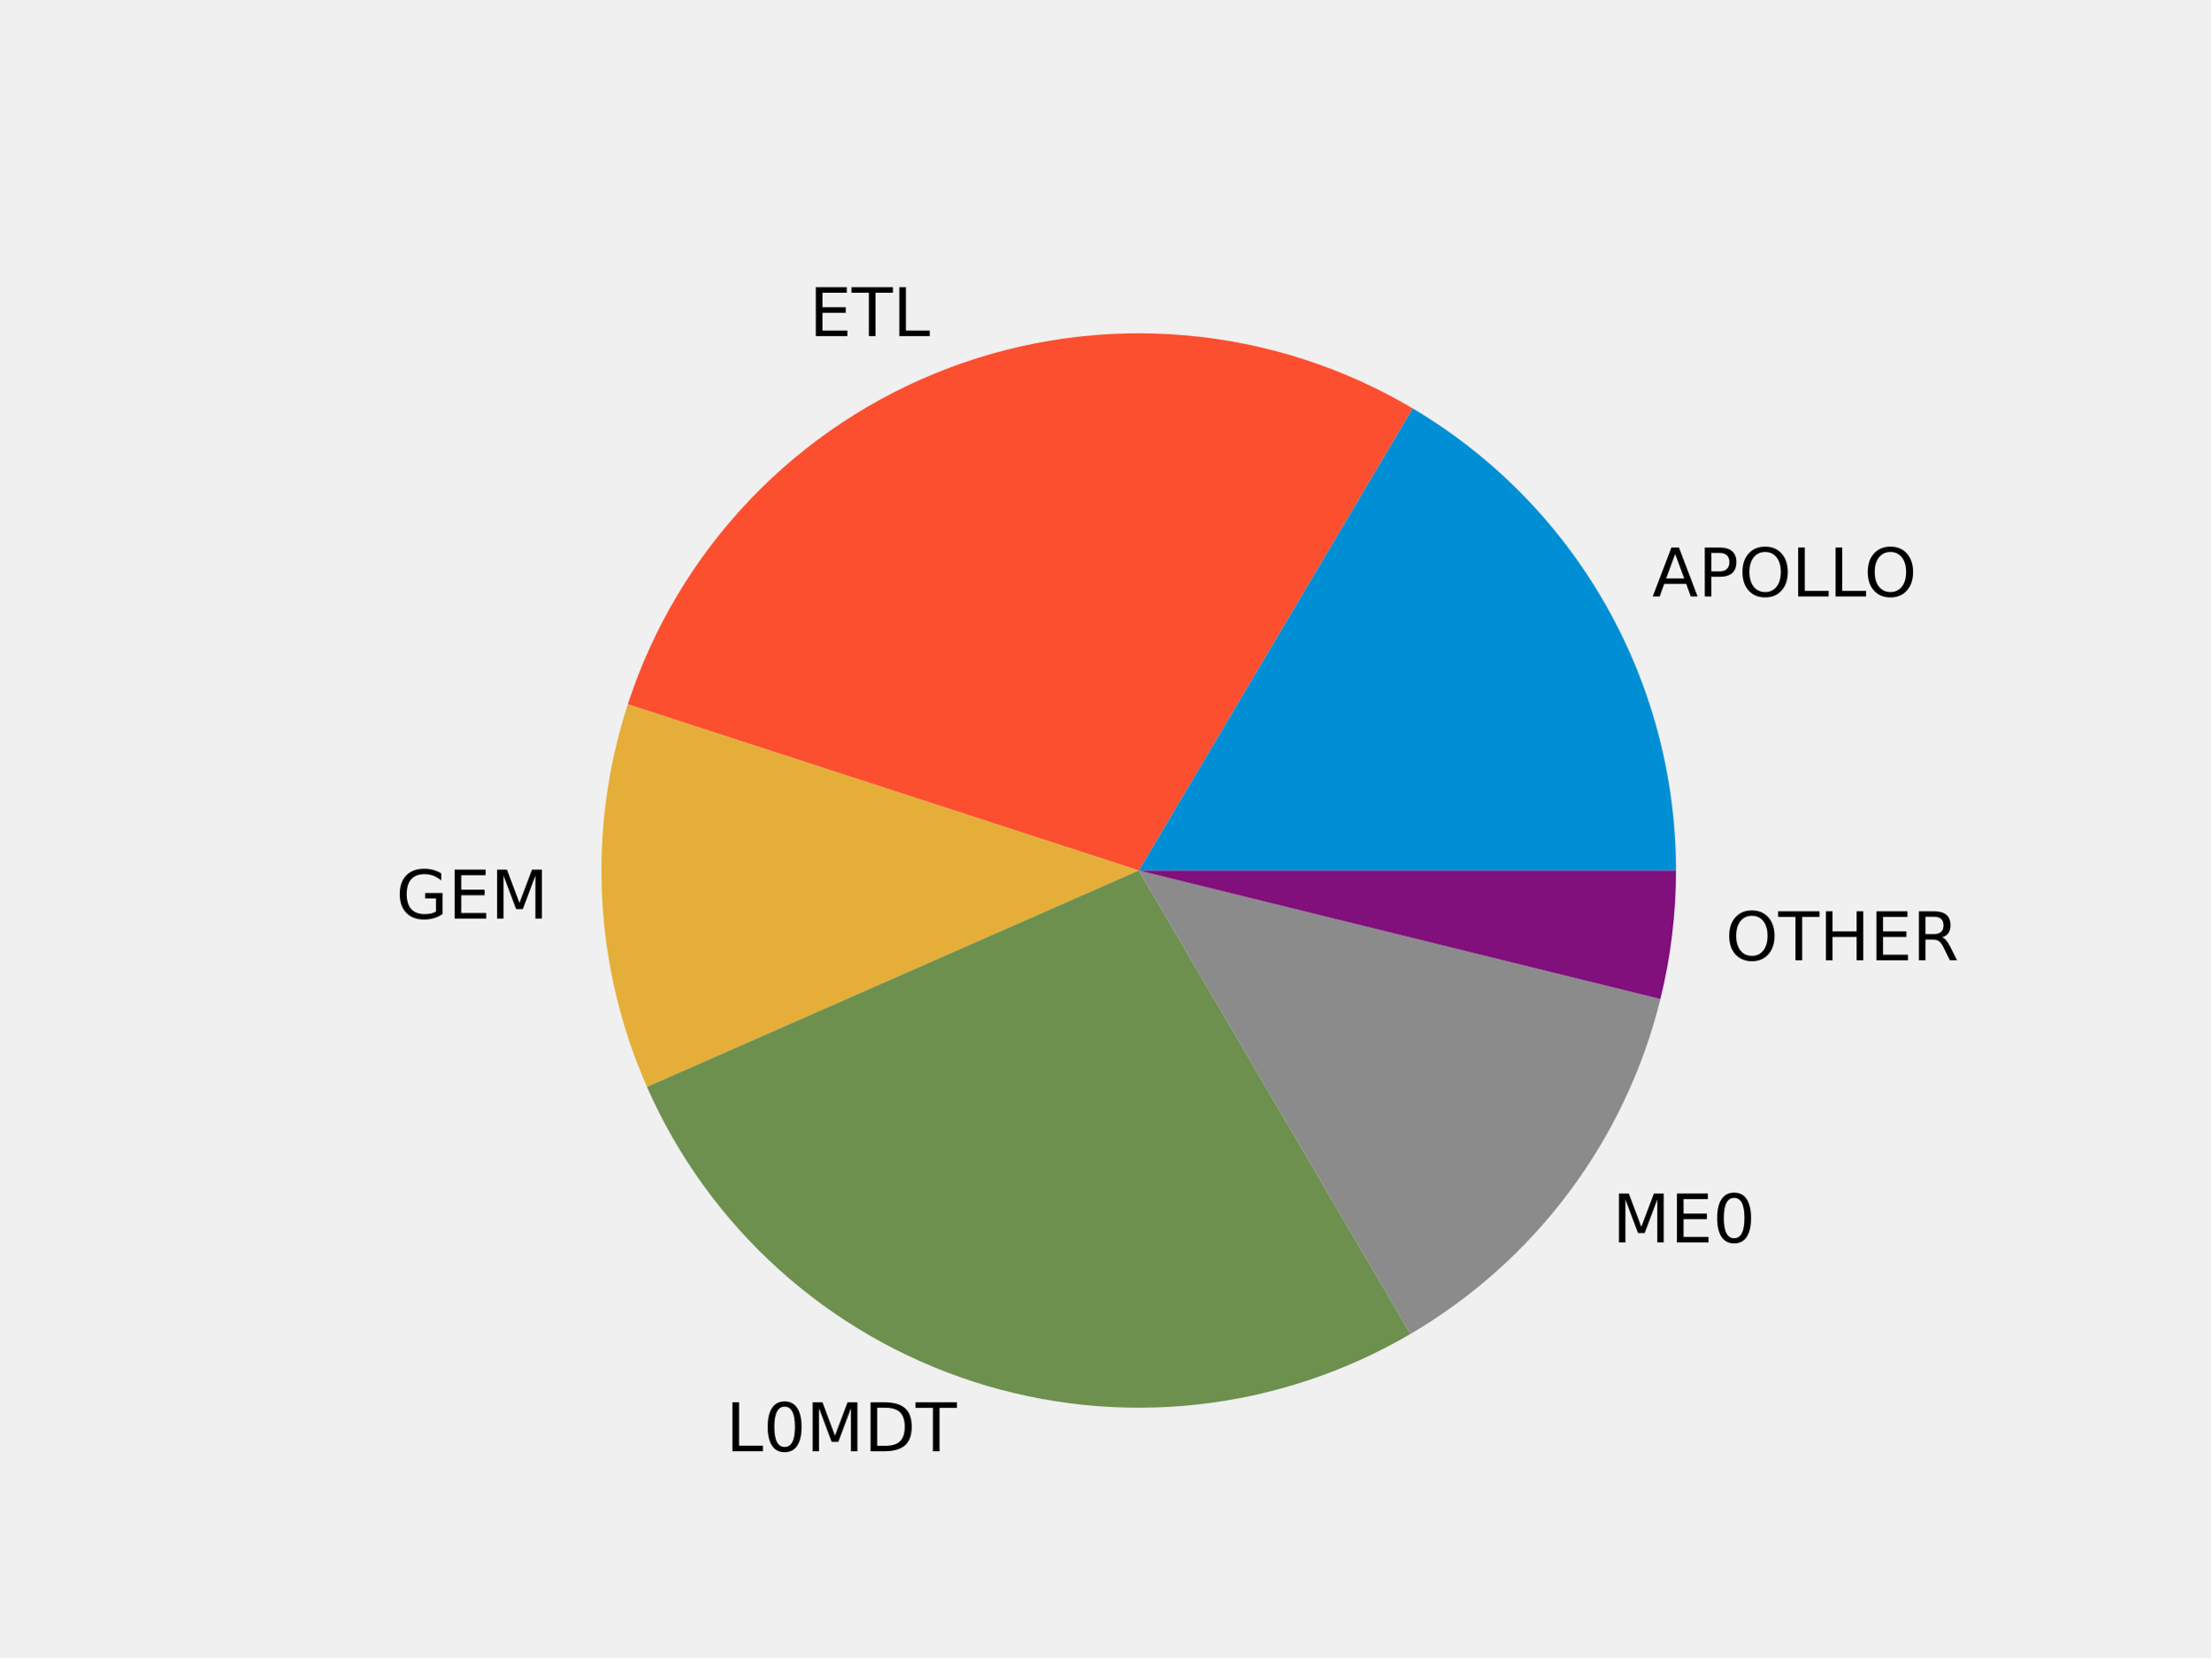
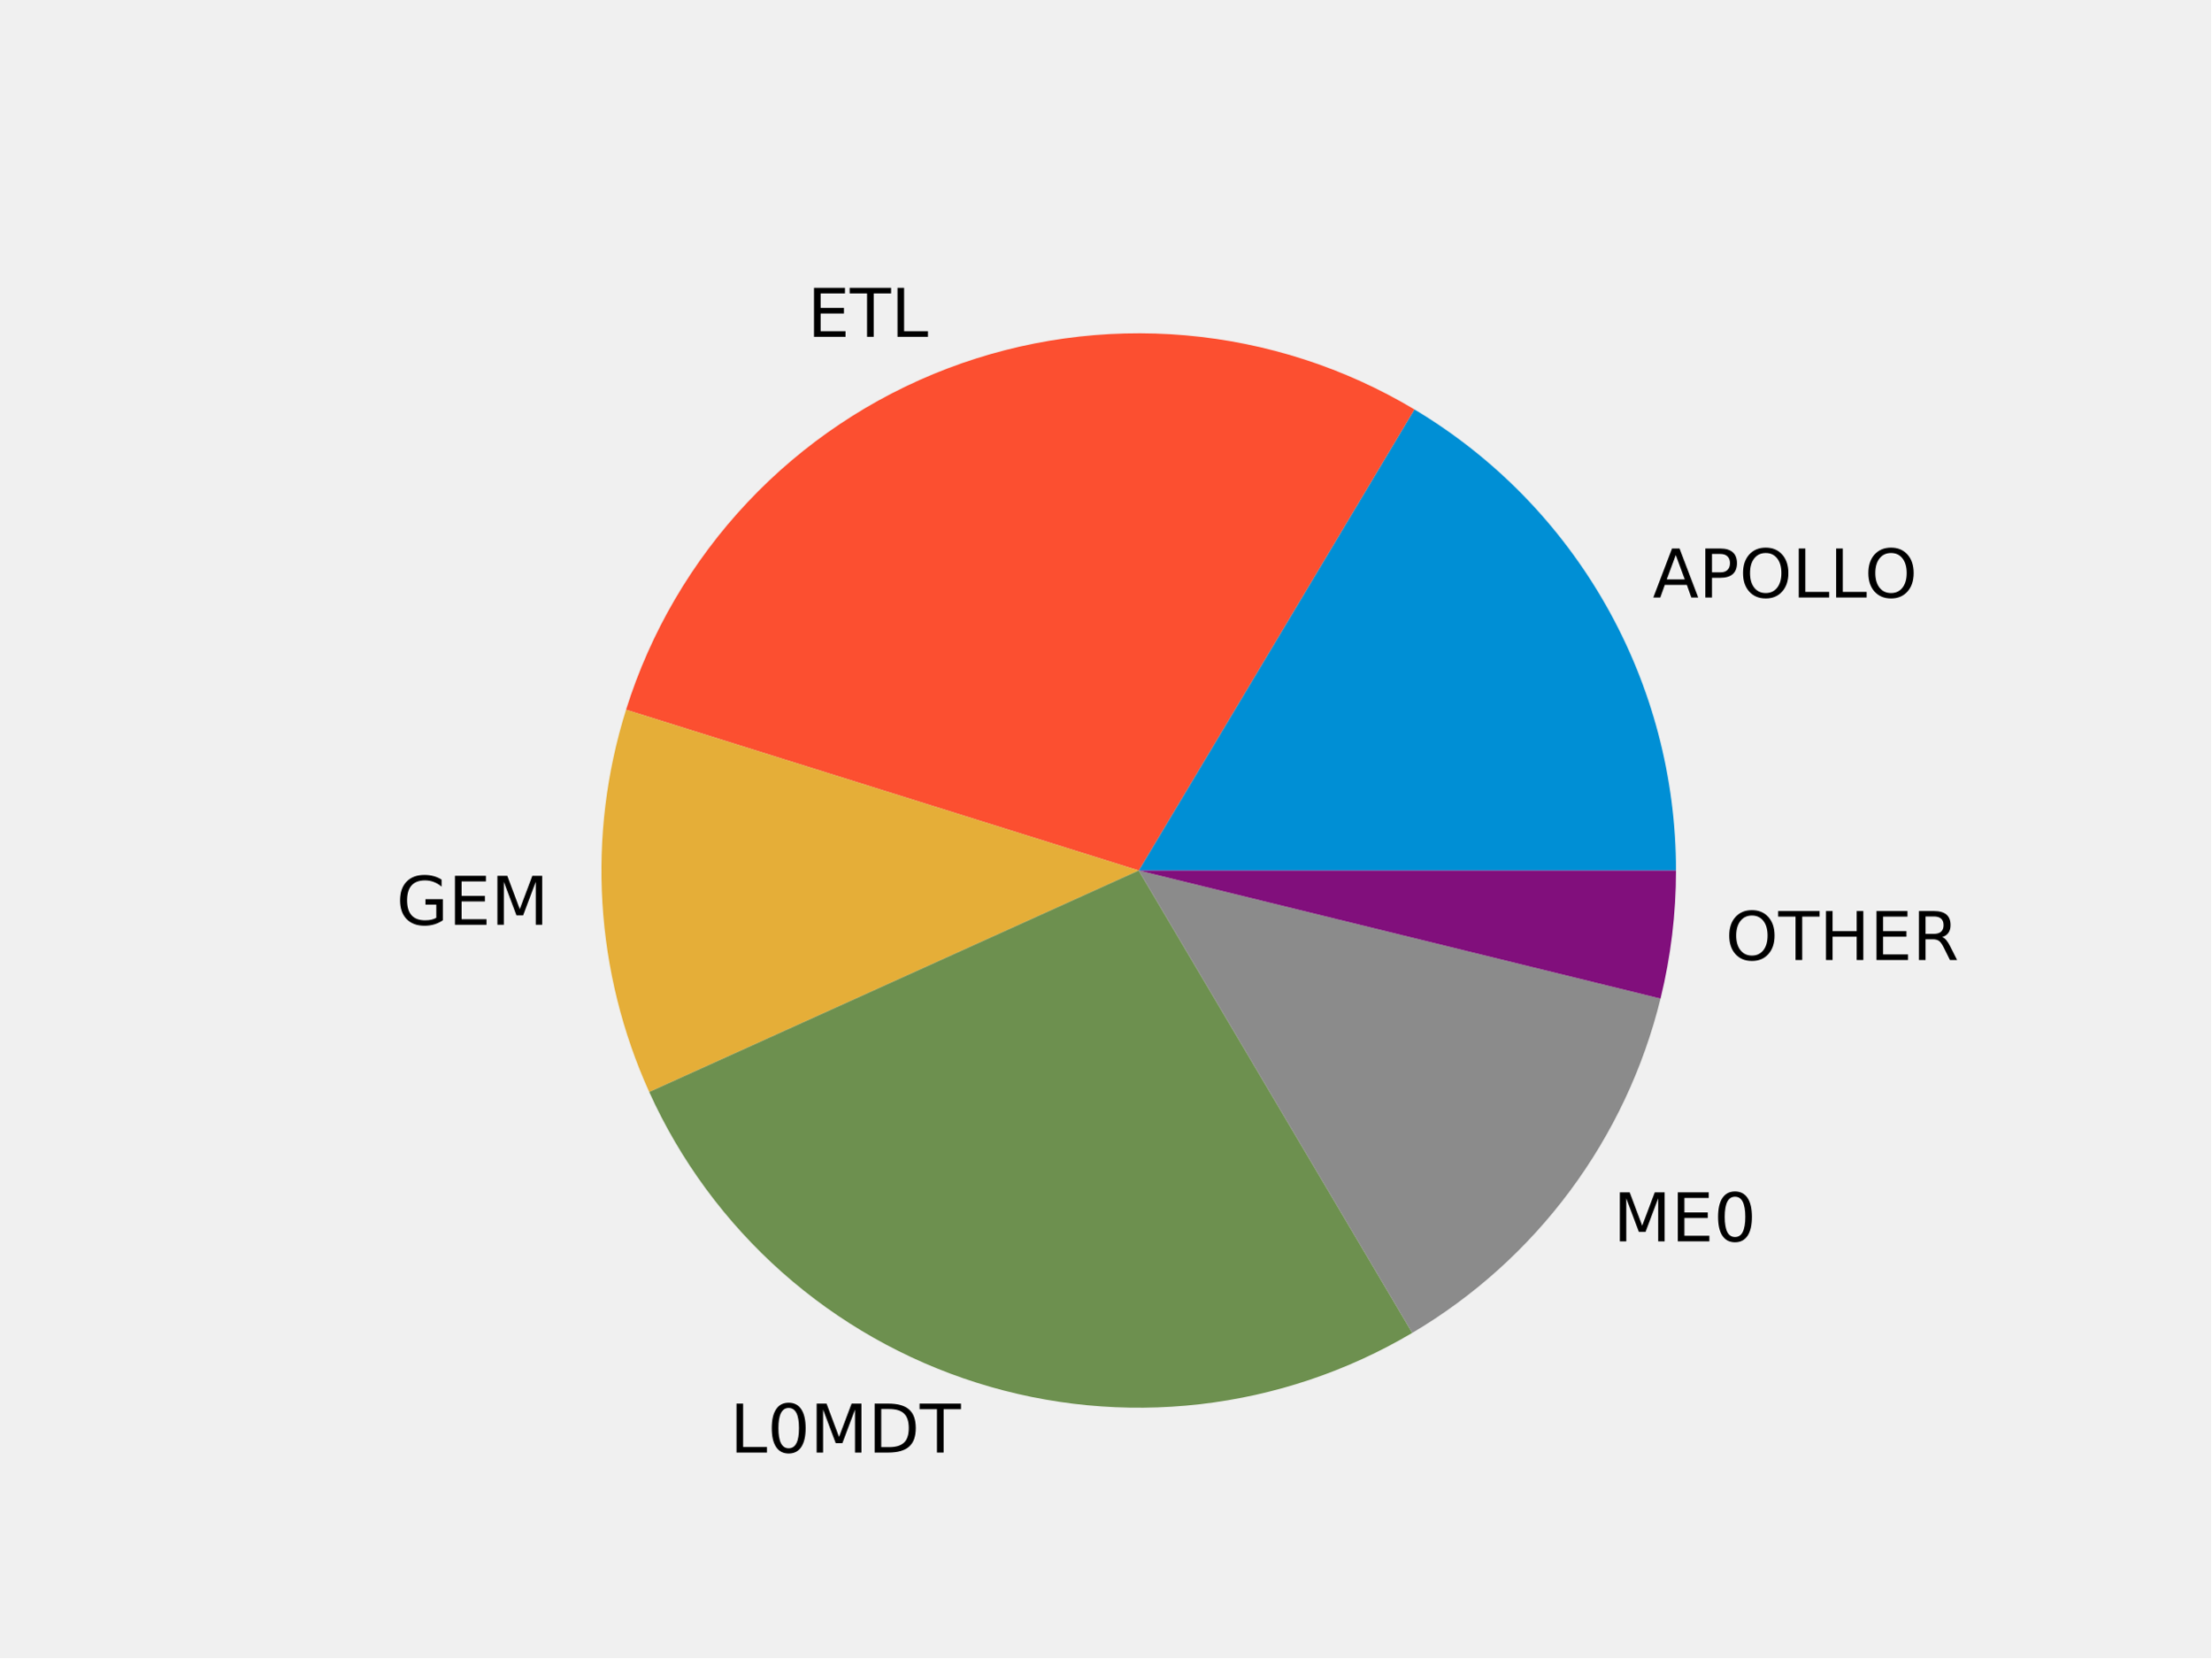
<svg xmlns="http://www.w3.org/2000/svg" xmlns:xlink="http://www.w3.org/1999/xlink" width="460.8pt" height="345.6pt" viewBox="0 0 460.8 345.6" version="1.1">
  <defs>
    <style type="text/css">*{stroke-linejoin: round; stroke-linecap: butt}</style>
  </defs>
  <g id="figure_1">
    <g id="patch_1">
      <path d="M 0 345.6  L 460.8 345.6  L 460.8 0  L 0 0  z " style="fill: #f0f0f0" />
    </g>
    <g id="axes_1">
      <g id="matplotlib.axis_1" />
      <g id="matplotlib.axis_2" />
      <g id="patch_2">
-         <path d="M 349.286 181.44  C 349.286 162 344.224 142.892 334.599 126.002  C 324.975 109.112 311.116 95.016 294.391 85.106  L 237.312 181.44  L 349.286 181.44  z " style="fill: #008fd5" />
+         <path d="M 349.286 181.44  C 349.286 162.076 344.263 143.038 334.709 126.195  C 325.155 109.351 311.394 95.271 294.773 85.334  L 237.312 181.44  L 349.286 181.44  z " style="fill: #008fd5" />
      </g>
      <g id="patch_3">
-         <path d="M 294.391 85.106  C 279.953 76.551 263.773 71.35 247.054 69.89  C 230.334 68.43 213.498 70.747 197.795 76.671  C 182.091 82.594 167.919 91.972 156.328 104.11  C 144.738 116.249 136.023 130.839 130.831 146.799  L 237.312 181.44  L 294.391 85.106  z " style="fill: #fc4f30" />
+         <path d="M 294.773 85.334  C 280.251 76.65 263.947 71.371 247.091 69.893  C 230.235 68.416 213.261 70.778 197.449 76.801  C 181.637 82.825 167.394 92.355 155.794 104.674  C 144.194 116.992 135.535 131.781 130.471 147.926  L 237.312 181.44  L 294.773 85.334  z " style="fill: #fc4f30" />
      </g>
      <g id="patch_4">
-         <path d="M 130.831 146.799  C 126.61 159.773 124.795 173.411 125.478 187.038  C 126.16 200.665 129.327 214.054 134.823 226.542  L 237.312 181.44  L 130.831 146.799  z " style="fill: #e5ae38" />
+         <path d="M 130.471 147.926  C 126.388 160.942 124.717 174.596 125.543 188.213  C 126.368 201.83 129.674 215.182 135.299 227.61  L 237.312 181.44  L 130.471 147.926  z " style="fill: #e5ae38" />
      </g>
      <g id="patch_5">
-         <path d="M 134.823 226.542  C 141.184 240.998 150.534 253.947 162.254 264.534  C 173.975 275.121 187.805 283.11 202.832 287.973  C 217.859 292.837 233.746 294.467 249.448 292.755  C 265.149 291.043 280.312 286.028 293.938 278.041  L 237.312 181.44  L 134.823 226.542  z " style="fill: #6d904f" />
+         <path d="M 135.299 227.61  C 141.787 241.944 151.223 254.751 162.991 265.194  C 174.76 275.637 188.598 283.483 203.601 288.22  C 218.605 292.956 234.44 294.478 250.071 292.685  C 265.702 290.892 280.781 285.825 294.323 277.814  L 237.312 181.44  L 135.299 227.61  z " style="fill: #6d904f" />
      </g>
      <g id="patch_6">
-         <path d="M 293.938 278.041  C 306.843 270.476 318.103 260.401 327.05 248.413  C 335.997 236.425 342.452 222.764 346.032 208.24  L 237.312 181.44  L 293.938 278.041  z " style="fill: #8b8b8b" />
+         <path d="M 294.323 277.814  C 307.148 270.228 318.331 260.156 327.214 248.192  C 336.097 236.228 342.504 222.611 346.057 208.139  L 237.312 181.44  L 294.323 277.814  z " style="fill: #8b8b8b" />
      </g>
      <g id="patch_7">
-         <path d="M 346.032 208.24  C 347.112 203.859 347.926 199.417 348.47 194.938  C 349.014 190.46 349.286 185.952 349.286 181.44  L 237.312 181.44  L 346.032 208.24  z " style="fill: #810f7c" />
+         <path d="M 346.057 208.139  C 347.128 203.774 347.936 199.349 348.476 194.887  C 349.016 190.425 349.286 185.935 349.286 181.44  L 237.312 181.44  L 346.057 208.139  z " style="fill: #810f7c" />
      </g>
      <g id="text_1">
-         <g transform="translate(344.3282 124.3209)scale(0.14 -0.14)">
+         <g transform="translate(344.4491 124.5334)scale(0.14 -0.14)">
          <defs>
            <path id="DejaVuSans-41" d="M 2188 4044  L 1331 1722  L 3047 1722  L 2188 4044  z M 1831 4666  L 2547 4666  L 4325 0  L 3669 0  L 3244 1197  L 1141 1197  L 716 0  L 50 0  L 1831 4666  z " transform="scale(0.015625)" />
            <path id="DejaVuSans-50" d="M 1259 4147  L 1259 2394  L 2053 2394  Q 2494 2394 2734 2622  Q 2975 2850 2975 3272  Q 2975 3691 2734 3919  Q 2494 4147 2053 4147  L 1259 4147  z M 628 4666  L 2053 4666  Q 2838 4666 3239 4311  Q 3641 3956 3641 3272  Q 3641 2581 3239 2228  Q 2838 1875 2053 1875  L 1259 1875  L 1259 0  L 628 0  L 628 4666  z " transform="scale(0.015625)" />
            <path id="DejaVuSans-4f" d="M 2522 4238  Q 1834 4238 1429 3725  Q 1025 3213 1025 2328  Q 1025 1447 1429 934  Q 1834 422 2522 422  Q 3209 422 3611 934  Q 4013 1447 4013 2328  Q 4013 3213 3611 3725  Q 3209 4238 2522 4238  z M 2522 4750  Q 3503 4750 4090 4092  Q 4678 3434 4678 2328  Q 4678 1225 4090 567  Q 3503 -91 2522 -91  Q 1538 -91 948 565  Q 359 1222 359 2328  Q 359 3434 948 4092  Q 1538 4750 2522 4750  z " transform="scale(0.015625)" />
            <path id="DejaVuSans-4c" d="M 628 4666  L 1259 4666  L 1259 531  L 3531 531  L 3531 0  L 628 0  L 628 4666  z " transform="scale(0.015625)" />
          </defs>
          <use xlink:href="#DejaVuSans-41" />
          <use xlink:href="#DejaVuSans-50" x="68.408" />
          <use xlink:href="#DejaVuSans-4f" x="128.711" />
          <use xlink:href="#DejaVuSans-4c" x="207.422" />
          <use xlink:href="#DejaVuSans-4c" x="263.135" />
          <use xlink:href="#DejaVuSans-4f" x="315.223" />
        </g>
      </g>
      <g id="text_2">
-         <g transform="translate(168.6451 70.0567)scale(0.14 -0.14)">
+         <g transform="translate(168.2651 70.20074)scale(0.14 -0.14)">
          <defs>
            <path id="DejaVuSans-45" d="M 628 4666  L 3578 4666  L 3578 4134  L 1259 4134  L 1259 2753  L 3481 2753  L 3481 2222  L 1259 2222  L 1259 531  L 3634 531  L 3634 0  L 628 0  L 628 4666  z " transform="scale(0.015625)" />
            <path id="DejaVuSans-54" d="M -19 4666  L 3928 4666  L 3928 4134  L 2272 4134  L 2272 0  L 1638 0  L 1638 4134  L -19 4134  L -19 4666  z " transform="scale(0.015625)" />
          </defs>
          <use xlink:href="#DejaVuSans-45" />
          <use xlink:href="#DejaVuSans-54" x="63.184" />
          <use xlink:href="#DejaVuSans-4c" x="124.268" />
        </g>
      </g>
      <g id="text_3">
-         <g transform="translate(82.52075 191.4611)scale(0.14 -0.14)">
+         <g transform="translate(82.59226 192.7535)scale(0.14 -0.14)">
          <defs>
            <path id="DejaVuSans-47" d="M 3809 666  L 3809 1919  L 2778 1919  L 2778 2438  L 4434 2438  L 4434 434  Q 4069 175 3628 42  Q 3188 -91 2688 -91  Q 1594 -91 976 548  Q 359 1188 359 2328  Q 359 3472 976 4111  Q 1594 4750 2688 4750  Q 3144 4750 3555 4637  Q 3966 4525 4313 4306  L 4313 3634  Q 3963 3931 3569 4081  Q 3175 4231 2741 4231  Q 1884 4231 1454 3753  Q 1025 3275 1025 2328  Q 1025 1384 1454 906  Q 1884 428 2741 428  Q 3075 428 3337 486  Q 3600 544 3809 666  z " transform="scale(0.015625)" />
            <path id="DejaVuSans-4d" d="M 628 4666  L 1569 4666  L 2759 1491  L 3956 4666  L 4897 4666  L 4897 0  L 4281 0  L 4281 4097  L 3078 897  L 2444 897  L 1241 4097  L 1241 0  L 628 0  L 628 4666  z " transform="scale(0.015625)" />
          </defs>
          <use xlink:href="#DejaVuSans-47" />
          <use xlink:href="#DejaVuSans-45" x="77.49" />
          <use xlink:href="#DejaVuSans-4d" x="140.674" />
        </g>
      </g>
      <g id="text_4">
-         <g transform="translate(151.2651 302.4899)scale(0.14 -0.14)">
+         <g transform="translate(152.112 302.7606)scale(0.14 -0.14)">
          <defs>
            <path id="DejaVuSans-30" d="M 2034 4250  Q 1547 4250 1301 3770  Q 1056 3291 1056 2328  Q 1056 1369 1301 889  Q 1547 409 2034 409  Q 2525 409 2770 889  Q 3016 1369 3016 2328  Q 3016 3291 2770 3770  Q 2525 4250 2034 4250  z M 2034 4750  Q 2819 4750 3233 4129  Q 3647 3509 3647 2328  Q 3647 1150 3233 529  Q 2819 -91 2034 -91  Q 1250 -91 836 529  Q 422 1150 422 2328  Q 422 3509 836 4129  Q 1250 4750 2034 4750  z " transform="scale(0.015625)" />
            <path id="DejaVuSans-44" d="M 1259 4147  L 1259 519  L 2022 519  Q 2988 519 3436 956  Q 3884 1394 3884 2338  Q 3884 3275 3436 3711  Q 2988 4147 2022 4147  L 1259 4147  z M 628 4666  L 1925 4666  Q 3281 4666 3915 4102  Q 4550 3538 4550 2338  Q 4550 1131 3912 565  Q 3275 0 1925 0  L 628 0  L 628 4666  z " transform="scale(0.015625)" />
          </defs>
          <use xlink:href="#DejaVuSans-4c" />
          <use xlink:href="#DejaVuSans-30" x="55.713" />
          <use xlink:href="#DejaVuSans-4d" x="119.336" />
          <use xlink:href="#DejaVuSans-44" x="205.615" />
          <use xlink:href="#DejaVuSans-54" x="282.617" />
        </g>
      </g>
      <g id="text_5">
-         <g transform="translate(336.0236 258.9735)scale(0.14 -0.14)">
+         <g transform="translate(336.2043 258.7308)scale(0.14 -0.14)">
          <use xlink:href="#DejaVuSans-4d" />
          <use xlink:href="#DejaVuSans-45" x="86.279" />
          <use xlink:href="#DejaVuSans-30" x="149.463" />
        </g>
      </g>
      <g id="text_6">
-         <g transform="translate(359.5856 200.1514)scale(0.14 -0.14)">
+         <g transform="translate(359.5924 200.0948)scale(0.14 -0.14)">
          <defs>
            <path id="DejaVuSans-48" d="M 628 4666  L 1259 4666  L 1259 2753  L 3553 2753  L 3553 4666  L 4184 4666  L 4184 0  L 3553 0  L 3553 2222  L 1259 2222  L 1259 0  L 628 0  L 628 4666  z " transform="scale(0.015625)" />
            <path id="DejaVuSans-52" d="M 2841 2188  Q 3044 2119 3236 1894  Q 3428 1669 3622 1275  L 4263 0  L 3584 0  L 2988 1197  Q 2756 1666 2539 1819  Q 2322 1972 1947 1972  L 1259 1972  L 1259 0  L 628 0  L 628 4666  L 2053 4666  Q 2853 4666 3247 4331  Q 3641 3997 3641 3322  Q 3641 2881 3436 2590  Q 3231 2300 2841 2188  z M 1259 4147  L 1259 2491  L 2053 2491  Q 2509 2491 2742 2702  Q 2975 2913 2975 3322  Q 2975 3731 2742 3939  Q 2509 4147 2053 4147  L 1259 4147  z " transform="scale(0.015625)" />
          </defs>
          <use xlink:href="#DejaVuSans-4f" />
          <use xlink:href="#DejaVuSans-54" x="78.711" />
          <use xlink:href="#DejaVuSans-48" x="139.795" />
          <use xlink:href="#DejaVuSans-45" x="214.99" />
          <use xlink:href="#DejaVuSans-52" x="278.174" />
        </g>
      </g>
    </g>
  </g>
</svg>
